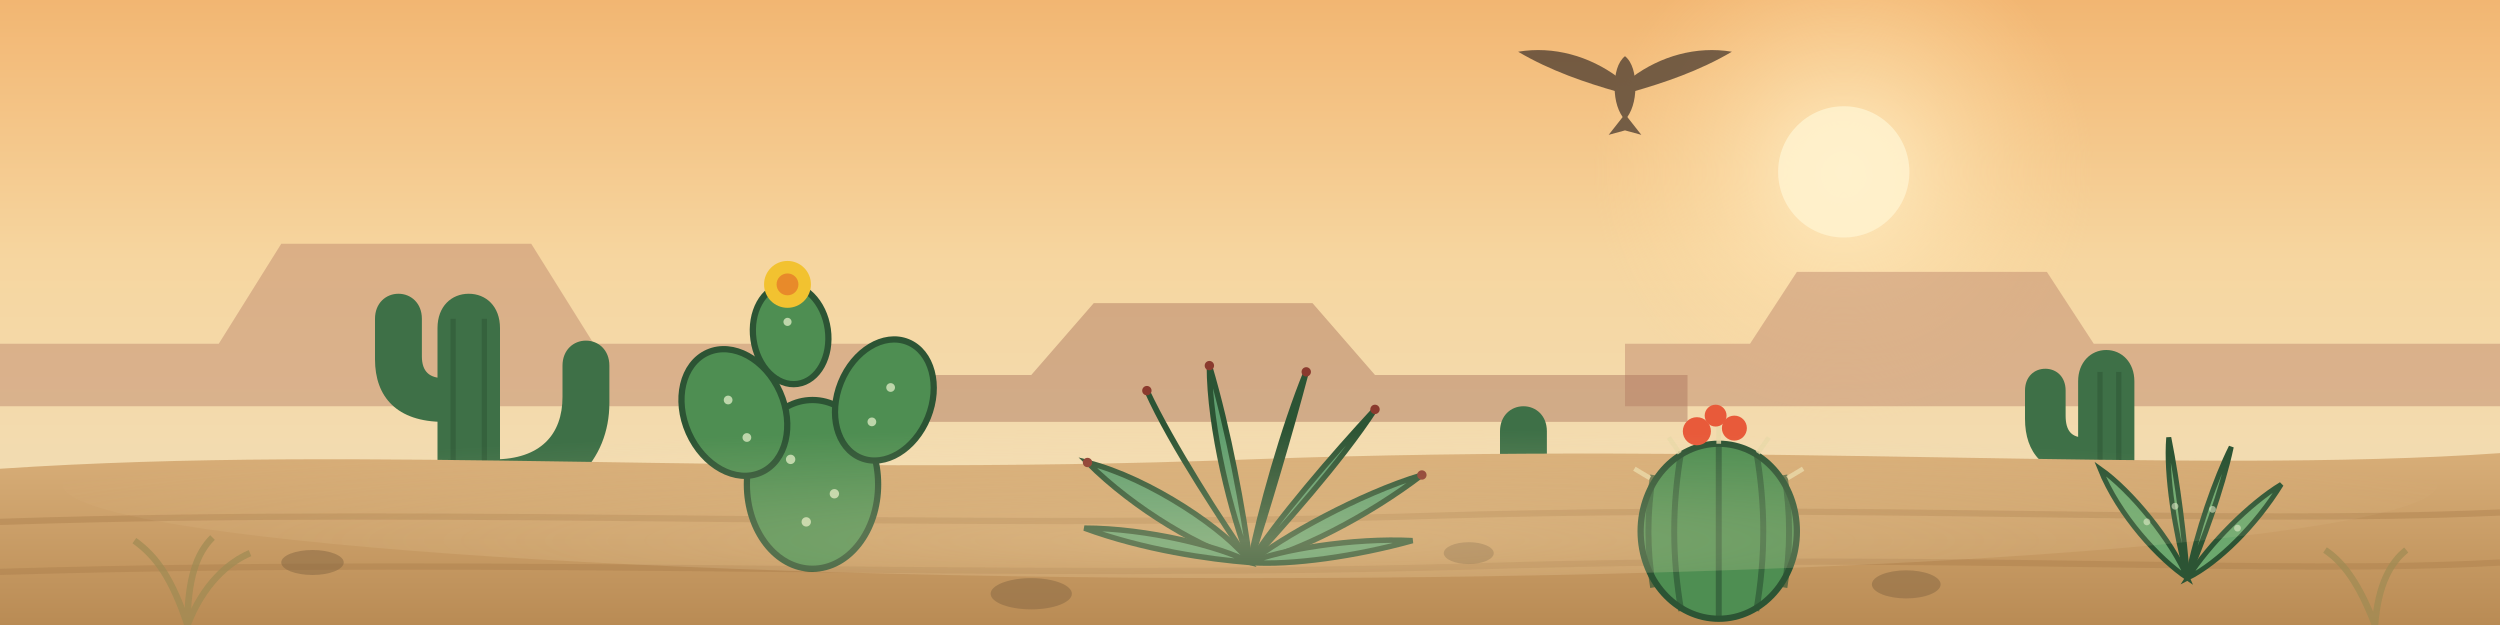
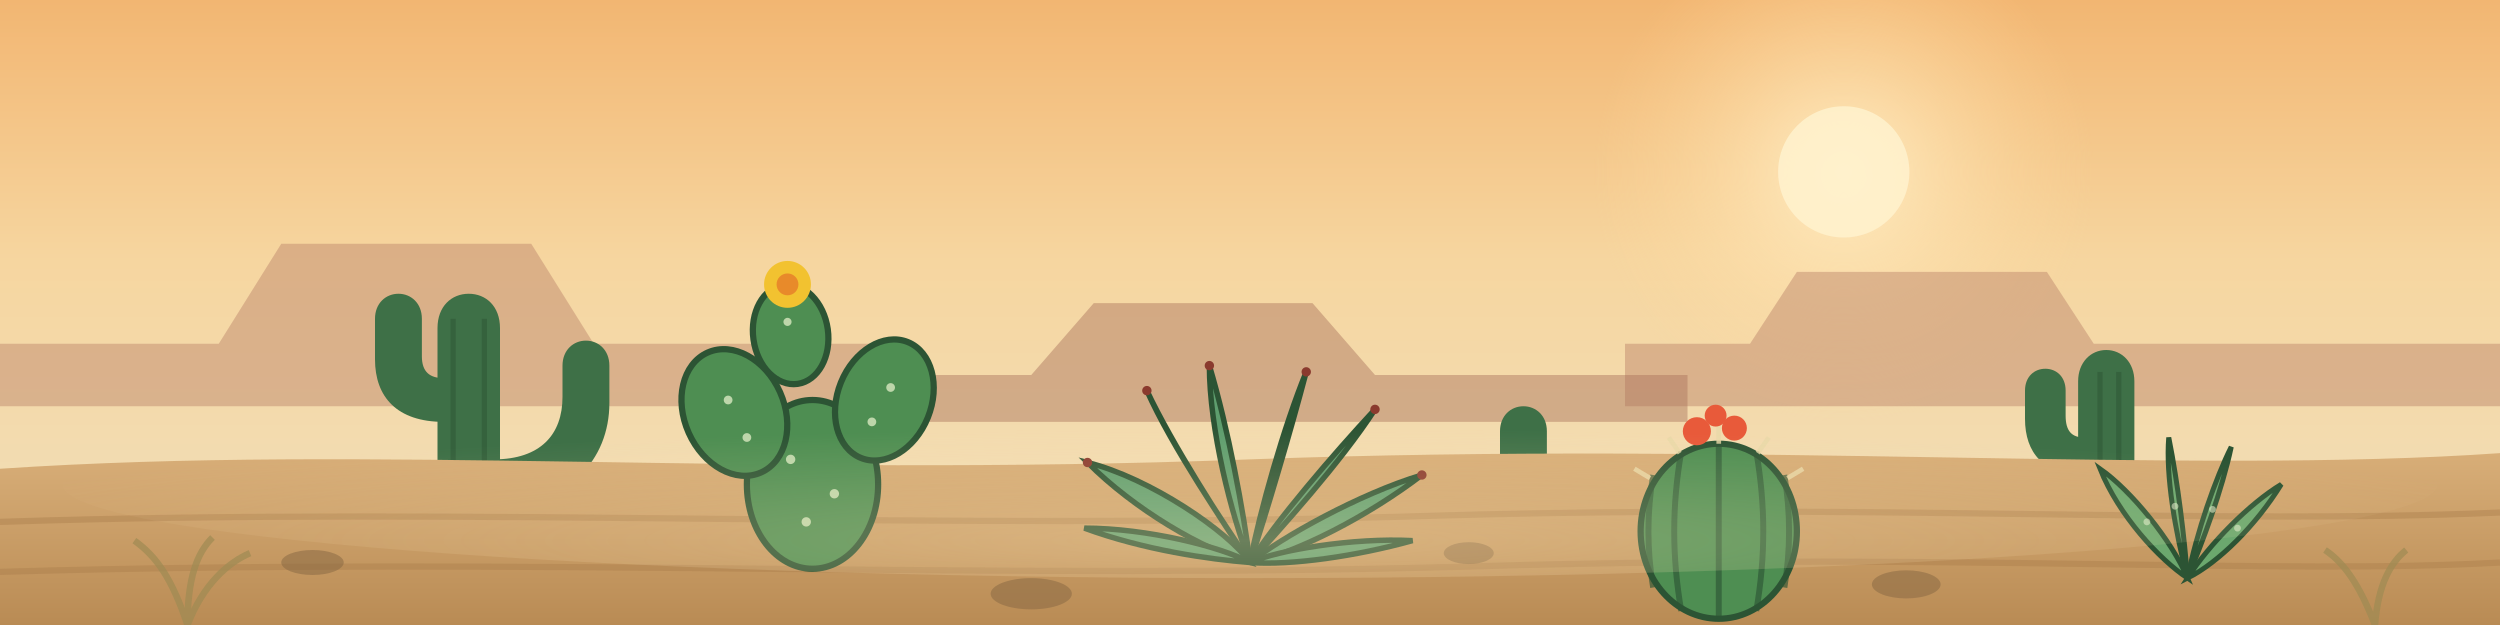
<svg xmlns="http://www.w3.org/2000/svg" viewBox="0 0 160 40" width="1600" height="400" role="presentation" preserveAspectRatio="xMidYMid slice">
  <style>
    .heat { animation: shimmer 12s ease-in-out infinite alternate }
    @keyframes shimmer { from { opacity: .3 } to { opacity: .62 } }
    .sway { animation: lean 13s ease-in-out infinite alternate;
            transform-box: view-box; transform-origin: 80px 40px }
    @keyframes lean { from { transform: skewX(-.5deg) } to { transform: skewX(.5deg) } }
    @media (prefers-reduced-motion: reduce) { .heat, .sway { animation: none } }
    .heathaze { animation: wobble 16s ease-in-out infinite alternate;
                transform-box: view-box; transform-origin: 80px 40px }
    @keyframes wobble { from { transform: translateX(-2px) } to { transform: translateX(2px) } }
    .sunpulse { animation: beat 9s ease-in-out infinite alternate }
    @keyframes beat { from { opacity: .75; transform: scale(.97) } to { opacity: 1; transform: scale(1.04) } }
    @media (prefers-reduced-motion: reduce) { .heathaze, .sunpulse { animation: none } }
-     /* One group carries it round the circle; the one inside turns back by the
-        same amount, so the bird travels without spinning on the spot. */
-     .orbit { animation: sweep 34s linear infinite;
-              transform-box: view-box; transform-origin: 104px 11px }
-     @keyframes sweep { to { transform: rotate(360deg) } }
-     .level { animation: hold 34s linear infinite;
-              transform-box: fill-box; transform-origin: 50% 50% }
-     @keyframes hold { to { transform: rotate(-360deg) } }
-     .soar { animation: tip 5.5s ease-in-out infinite alternate;
-             transform-box: fill-box; transform-origin: 50% 50% }
-     @keyframes tip { from { transform: rotate(-7deg) } to { transform: rotate(7deg) } }
-     @media (prefers-reduced-motion: reduce) {
-       .orbit, .level, .soar { animation: none } }
  </style>
  <defs>
    <radialGradient id="heatband" cx=".5" cy=".8" r=".6">
      <stop offset="0%" stop-color="#FFE7B8" stop-opacity=".3" />
      <stop offset="100%" stop-color="#FFE7B8" stop-opacity="0" />
    </radialGradient>
    <linearGradient id="dsky" x1="0" y1="0" x2="0" y2="1">
      <stop offset="0%" stop-color="#F2B672" />
      <stop offset="42%" stop-color="#F6D6A0" />
      <stop offset="100%" stop-color="#EFE0BE" />
    </linearGradient>
    <linearGradient id="sand" x1="0" y1="0" x2="0" y2="1">
      <stop offset="0%" stop-color="#D8AE78" />
      <stop offset="100%" stop-color="#B98B54" />
    </linearGradient>
    <radialGradient id="sun" cx=".5" cy=".5" r=".5">
      <stop offset="0%" stop-color="#FFF0C8" stop-opacity=".9" />
      <stop offset="100%" stop-color="#FFD79A" stop-opacity="0" />
    </radialGradient>
  </defs>
  <rect width="160" height="40" fill="url(#dsky)" />
  <circle class="heat" cx="118" cy="11" r="16" fill="url(#sun)" />
  <circle class="sunpulse" cx="118" cy="11" r="4.2" fill="#FFF2CE" opacity=".85" style="transform-box: fill-box; transform-origin: 50% 50%" />
  <g fill="#C08A6E" opacity=".5">
    <path d="M0 22 L14 22 L18 15.6 L34 15.6 L38 22 L58 22 L58 26 L0 26 Z" />
    <path d="M104 22 L112 22 L115 17.4 L131 17.4 L134 22 L160 22 L160 26 L104 26 Z" />
  </g>
  <g fill="#A8705A" opacity=".45">
    <path d="M56 24 L66 24 L70 19.4 L84 19.4 L88 24 L108 24 L108 27 L56 27 Z" />
  </g>
  <g fill="#3E7047">
    <g>
      <path d="M28 40 L28 21 C28 19.6 28.9 18.8 30 18.8 C31.1 18.8 32 19.6 32 21 L32 40 Z" />
      <path d="M28.4 27 C25.4 27 24 25.4 24 23 L24 20.4 C24 19.4 24.7 18.8 25.5 18.8                C26.3 18.8 27 19.4 27 20.4 L27 22.8 C27 23.8 27.5 24.2 28.4 24.2 Z" />
      <path d="M31.6 29.4 C34.6 29.4 36 27.8 36 25.4 L36 23.4 C36 22.4 36.7 21.8 37.5 21.8                C38.3 21.8 39 22.4 39 23.4 L39 25.8 C39 29.4 36.4 32.4 31.6 32.4 Z" />
    </g>
    <g>
      <path d="M133 40 L133 24.4 C133 23.2 133.8 22.4 134.8 22.4 C135.8 22.4 136.6 23.2 136.6 24.4 L136.6 40 Z" />
      <path d="M133.4 30.4 C130.8 30.4 129.6 29 129.6 26.8 L129.6 25 C129.6 24.1 130.2 23.6 130.9 23.6                C131.6 23.6 132.2 24.1 132.2 25 L132.2 26.6 C132.2 27.6 132.6 28 133.4 28 Z" />
    </g>
    <path d="M96 40 L96 27.6 C96 26.6 96.7 26 97.5 26 C98.3 26 99 26.6 99 27.6 L99 40 Z" />
  </g>
  <g stroke="#2C5434" stroke-width=".34" opacity=".5" fill="none">
    <path d="M29 40 L29 20.4" />
    <path d="M31 40 L31 20.4" />
    <path d="M134.4 40 L134.4 23.8" />
    <path d="M135.6 40 L135.6 23.8" />
  </g>
  <path d="M0 30 C24 28.4 48 30.6 80 29.4 C112 28.2 140 30.4 160 29 L160 40 L0 40 Z" fill="url(#sand)" />
  <g stroke="#A87A48" stroke-width=".4" opacity=".4" fill="none">
    <path d="M0 33.4 C30 32.4 60 34 92 33 C120 32.2 142 33.6 160 32.8" />
    <path d="M0 36.6 C34 35.6 64 37.2 96 36.2 C126 35.4 146 36.8 160 36" />
  </g>
  <g class="sway">
    <g transform="translate(52 31)">
      <g fill="#4E8E52" stroke="#2C5434" stroke-width=".4">
        <ellipse cx="0" cy="0" rx="4.2" ry="5.4" />
        <ellipse cx="-5" cy="-4.6" rx="3.2" ry="4.2" transform="rotate(-24 -5 -4.6)" />
        <ellipse cx="4.6" cy="-5.4" rx="3" ry="4" transform="rotate(22 4.6 -5.4)" />
        <ellipse cx="-1.4" cy="-9.6" rx="2.4" ry="3.2" transform="rotate(-8 -1.4 -9.6)" />
      </g>
      <g fill="#D8E8C0" opacity=".8">
        <circle cx="-1.4" cy="-1.6" r=".3" />
        <circle cx="1.4" cy=".6" r=".3" />
        <circle cx="-.4" cy="2.4" r=".3" />
        <circle cx="-5.4" cy="-5.4" r=".28" />
        <circle cx="-4.2" cy="-3" r=".28" />
        <circle cx="5" cy="-6.2" r=".28" />
        <circle cx="3.8" cy="-4" r=".28" />
        <circle cx="-1.6" cy="-10.4" r=".26" />
      </g>
      <g fill="#F2C230">
        <circle cx="-1.6" cy="-12.8" r="1.5" />
      </g>
      <g fill="#E88A2A">
        <circle cx="-1.6" cy="-12.8" r=".7" />
      </g>
    </g>
    <g transform="translate(80 36)">
      <g fill="#5E9E6E" stroke="#2C5434" stroke-width=".35">
        <path d="M0 0 C-1.4 -2 -6.4 -5.4 -10.4 -6.4 C-7.4 -3.4 -3 -.8 0 0 Z" />
        <path d="M0 0 C-1.6 -2.4 -5 -7.4 -6.6 -11 C-5 -7.6 -1.8 -2.6 0 0 Z" />
        <path d="M0 0 C-1.2 -3 -2.6 -8.6 -2.6 -12.6 C-1.4 -8.6 -.4 -3.2 0 0 Z" />
        <path d="M0 0 C.6 -3.2 2.2 -8.8 3.6 -12.2 C2.6 -8.4 1 -3 0 0 Z" />
        <path d="M0 0 C1.6 -2.6 5.4 -7 8 -9.8 C5.8 -6.4 2 -2.2 0 0 Z" />
        <path d="M0 0 C2 -1.6 7 -4.4 11 -5.6 C7.6 -3 3 -.6 0 0 Z" />
        <path d="M0 0 C-1.8 -1 -6.6 -2.2 -10.6 -2.2 C-6.8 -.8 -2.6 -.2 0 0 Z" />
        <path d="M0 0 C1.8 -.8 6.6 -1.6 10.4 -1.4 C6.8 -.4 2.6 .2 0 0 Z" />
      </g>
      <g fill="#8A3A2E">
        <circle cx="-10.4" cy="-6.4" r=".3" />
        <circle cx="-6.6" cy="-11" r=".3" />
        <circle cx="-2.6" cy="-12.6" r=".3" />
        <circle cx="3.6" cy="-12.2" r=".3" />
        <circle cx="8" cy="-9.8" r=".3" />
        <circle cx="11" cy="-5.6" r=".3" />
      </g>
    </g>
    <g transform="translate(110 34)">
      <ellipse cx="0" cy="0" rx="5" ry="5.6" fill="#4E8E52" stroke="#2C5434" stroke-width=".4" />
      <g stroke="#2C5434" stroke-width=".38" opacity=".65" fill="none">
        <path d="M0 -5.6 L0 5.6" />
        <path d="M-2.4 -5.1 C-3 -1.6 -3 1.6 -2.4 5.1" />
        <path d="M2.4 -5.1 C3 -1.6 3 1.6 2.4 5.1" />
        <path d="M-4.2 -3.6 C-4.6 -1.2 -4.6 1.2 -4.2 3.6" />
        <path d="M4.2 -3.6 C4.6 -1.2 4.6 1.2 4.2 3.6" />
      </g>
      <g stroke="#E8D8A8" stroke-width=".3" opacity=".8" fill="none">
        <path d="M0 -5.6 L0 -6.8" />
        <path d="M-2.5 -5 L-3.2 -6" />
        <path d="M2.5 -5 L3.2 -6" />
        <path d="M-4.4 -3.4 L-5.4 -4" />
        <path d="M4.4 -3.4 L5.4 -4" />
      </g>
      <g fill="#E85A3A">
        <circle cx="-1.4" cy="-6.4" r=".9" />
        <circle cx="1" cy="-6.6" r=".8" />
        <circle cx="-.2" cy="-7.4" r=".7" />
      </g>
    </g>
    <g transform="translate(140 37)">
      <g fill="#6BA86E" stroke="#2C5434" stroke-width=".32">
        <path d="M0 0 C-1 -2.4 -3.6 -5.6 -5.6 -7 C-4.4 -4 -1.8 -1.2 0 0 Z" />
        <path d="M0 0 C-.8 -3 -1.4 -6.6 -1.2 -9 C-.6 -6 -.2 -2.6 0 0 Z" />
        <path d="M0 0 C.6 -3 1.8 -6.4 2.8 -8.4 C2.2 -5.6 1 -2.4 0 0 Z" />
        <path d="M0 0 C1.4 -2.2 4 -4.8 6 -6 C4.4 -3.4 2 -1 0 0 Z" />
      </g>
      <g fill="#E8F0D0" opacity=".55">
        <circle cx="-2.6" cy="-3.6" r=".22" />
        <circle cx="-.8" cy="-4.6" r=".22" />
        <circle cx="1.6" cy="-4.4" r=".22" />
        <circle cx="3.2" cy="-3.2" r=".22" />
      </g>
    </g>
    <g fill="#8A6A44" opacity=".55">
      <ellipse cx="20" cy="36" rx="2" ry=".8" />
      <ellipse cx="66" cy="38" rx="2.6" ry="1" />
      <ellipse cx="122" cy="37.4" rx="2.2" ry=".9" />
      <ellipse cx="94" cy="35.4" rx="1.6" ry=".7" />
    </g>
    <g stroke="#9E8A52" stroke-width=".42" fill="none" opacity=".7">
      <path d="M12 40 C11 37 10 35.6 8.6 34.6" />
      <path d="M12 40 C12 37 12.6 35.4 13.6 34.4" />
      <path d="M12 40 C13 37.4 14.6 36 16 35.4" />
      <path d="M152 40 C151 37.4 150 36 148.8 35.2" />
      <path d="M152 40 C152.2 37.4 153 36 154 35.2" />
    </g>
  </g>
  <ellipse class="heathaze" cx="80" cy="31" rx="76" ry="6" fill="url(#heatband)" />
-   <g class="orbit">
-     <g transform="translate(104 5.4)">
-       <g class="level">
-         <g class="soar" opacity=".75">
-           <g transform="scale(0.95)">
-             <path d="M0 -1.9 C.5 -1.5 .7 -.7 .7 .2 C.7 1.1 .45 1.9 0 2.4 C-.45 1.9 -.7 1.1 -.7 .2 C-.7 -.7 -.5 -1.5 0 -1.9 Z" fill="#4A3A2E" />
-             <path d="M0 2 L1.1 3.4 L0 3.1 L-1.1 3.4 Z" fill="#4A3A2E" />
-             <g class="wings">
-               <path d="M-.5 -.5 C-2.4 -1.9 -4.8 -2.6 -7.2 -2.2 C-5 -.9 -2.6 -.1 -.5 .5 Z" fill="#4A3A2E" />
-               <path d="M.5 -.5 C2.4 -1.9 4.8 -2.6 7.2 -2.2 C5 -.9 2.6 -.1 .5 .5 Z" fill="#4A3A2E" />
-             </g>
-           </g>
-         </g>
-       </g>
-     </g>
-   </g>
</svg>
